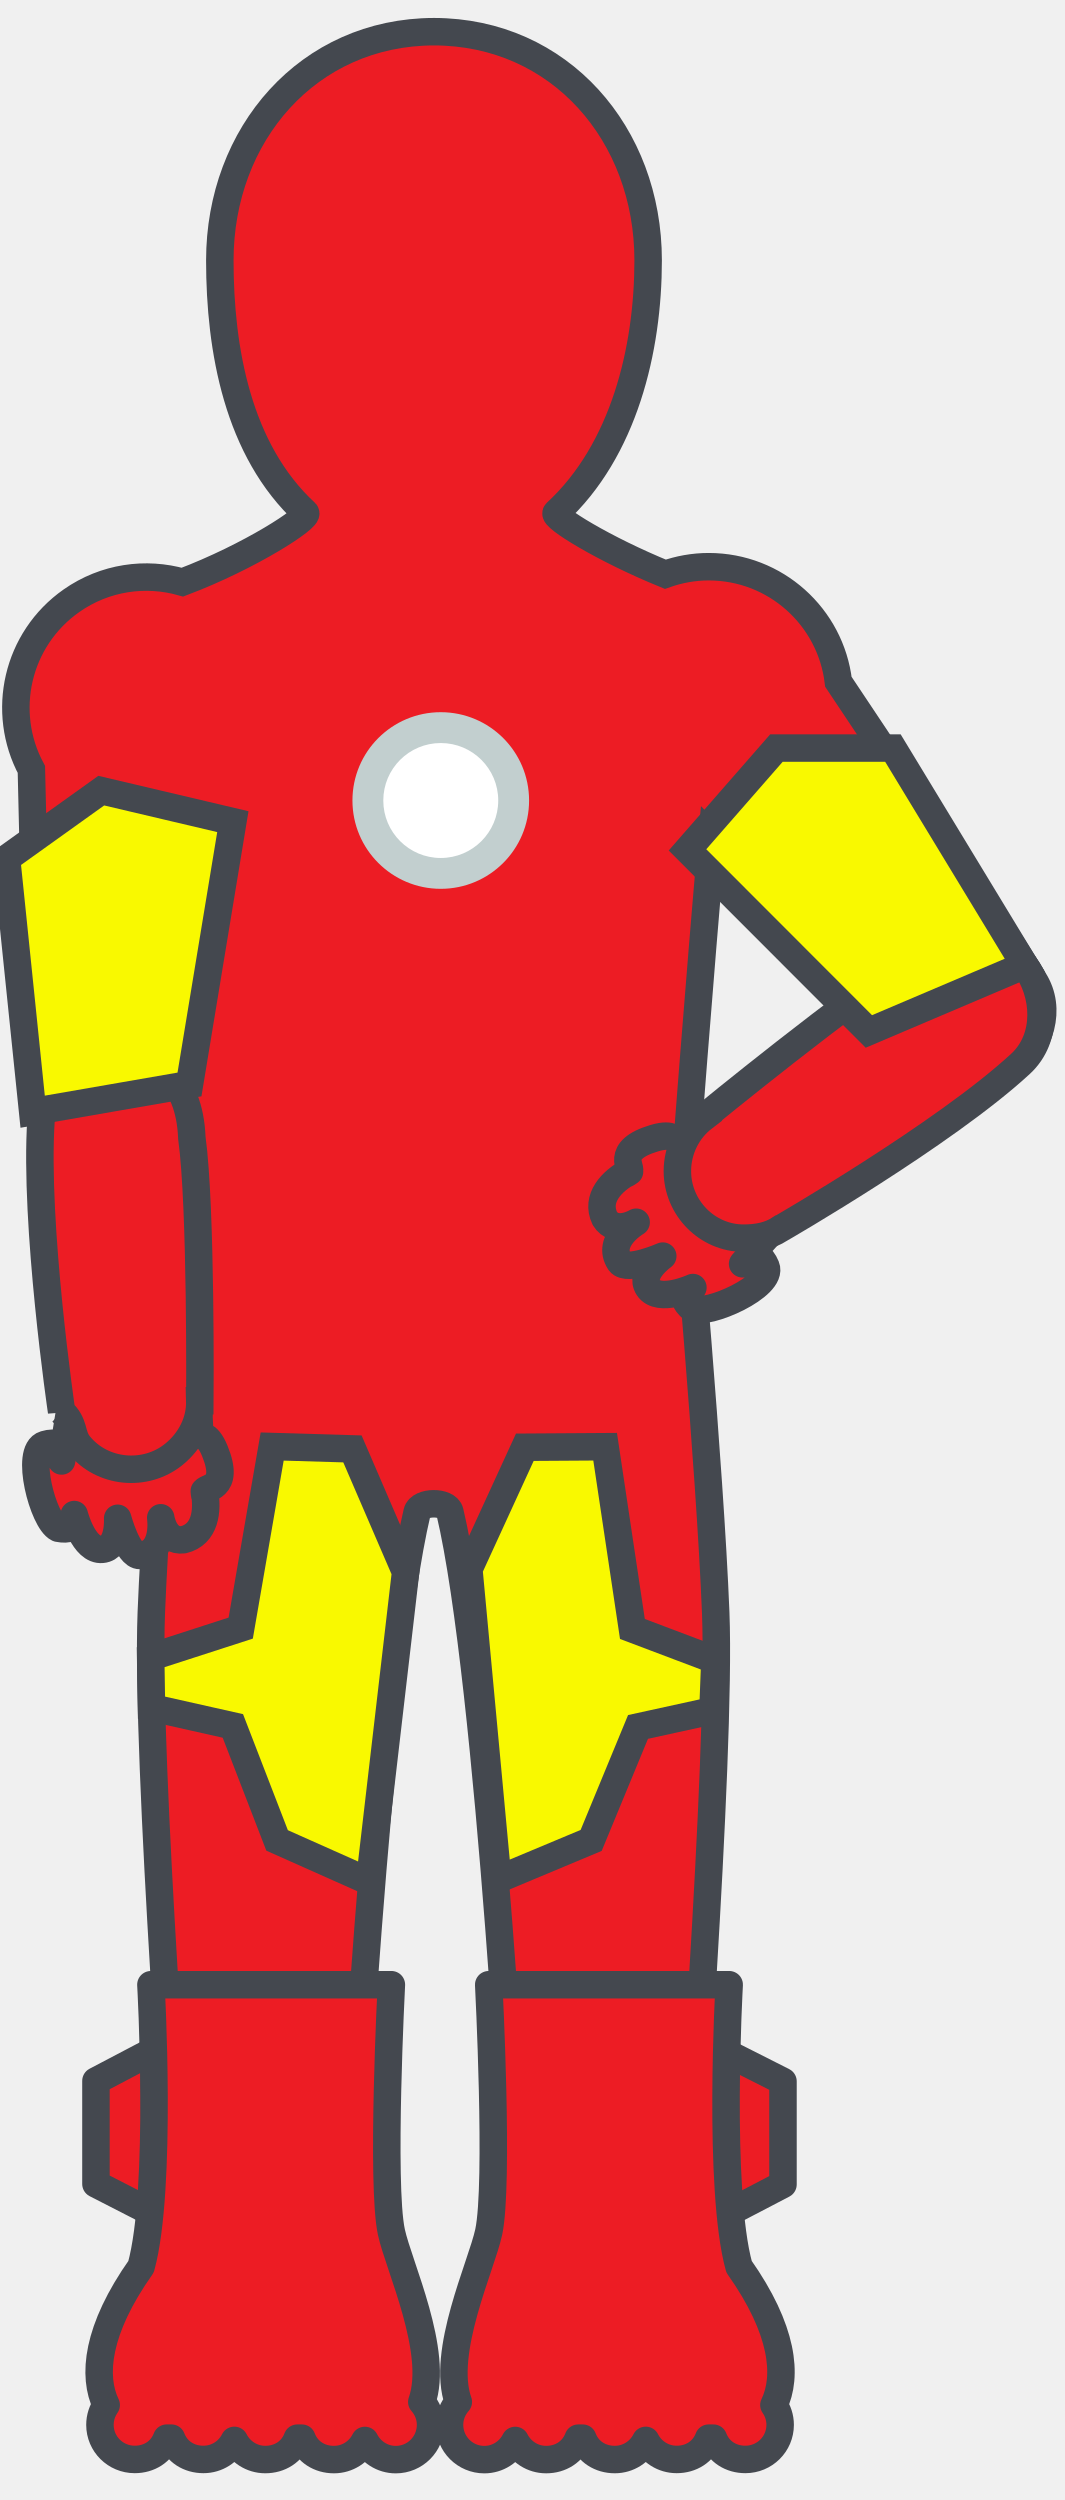
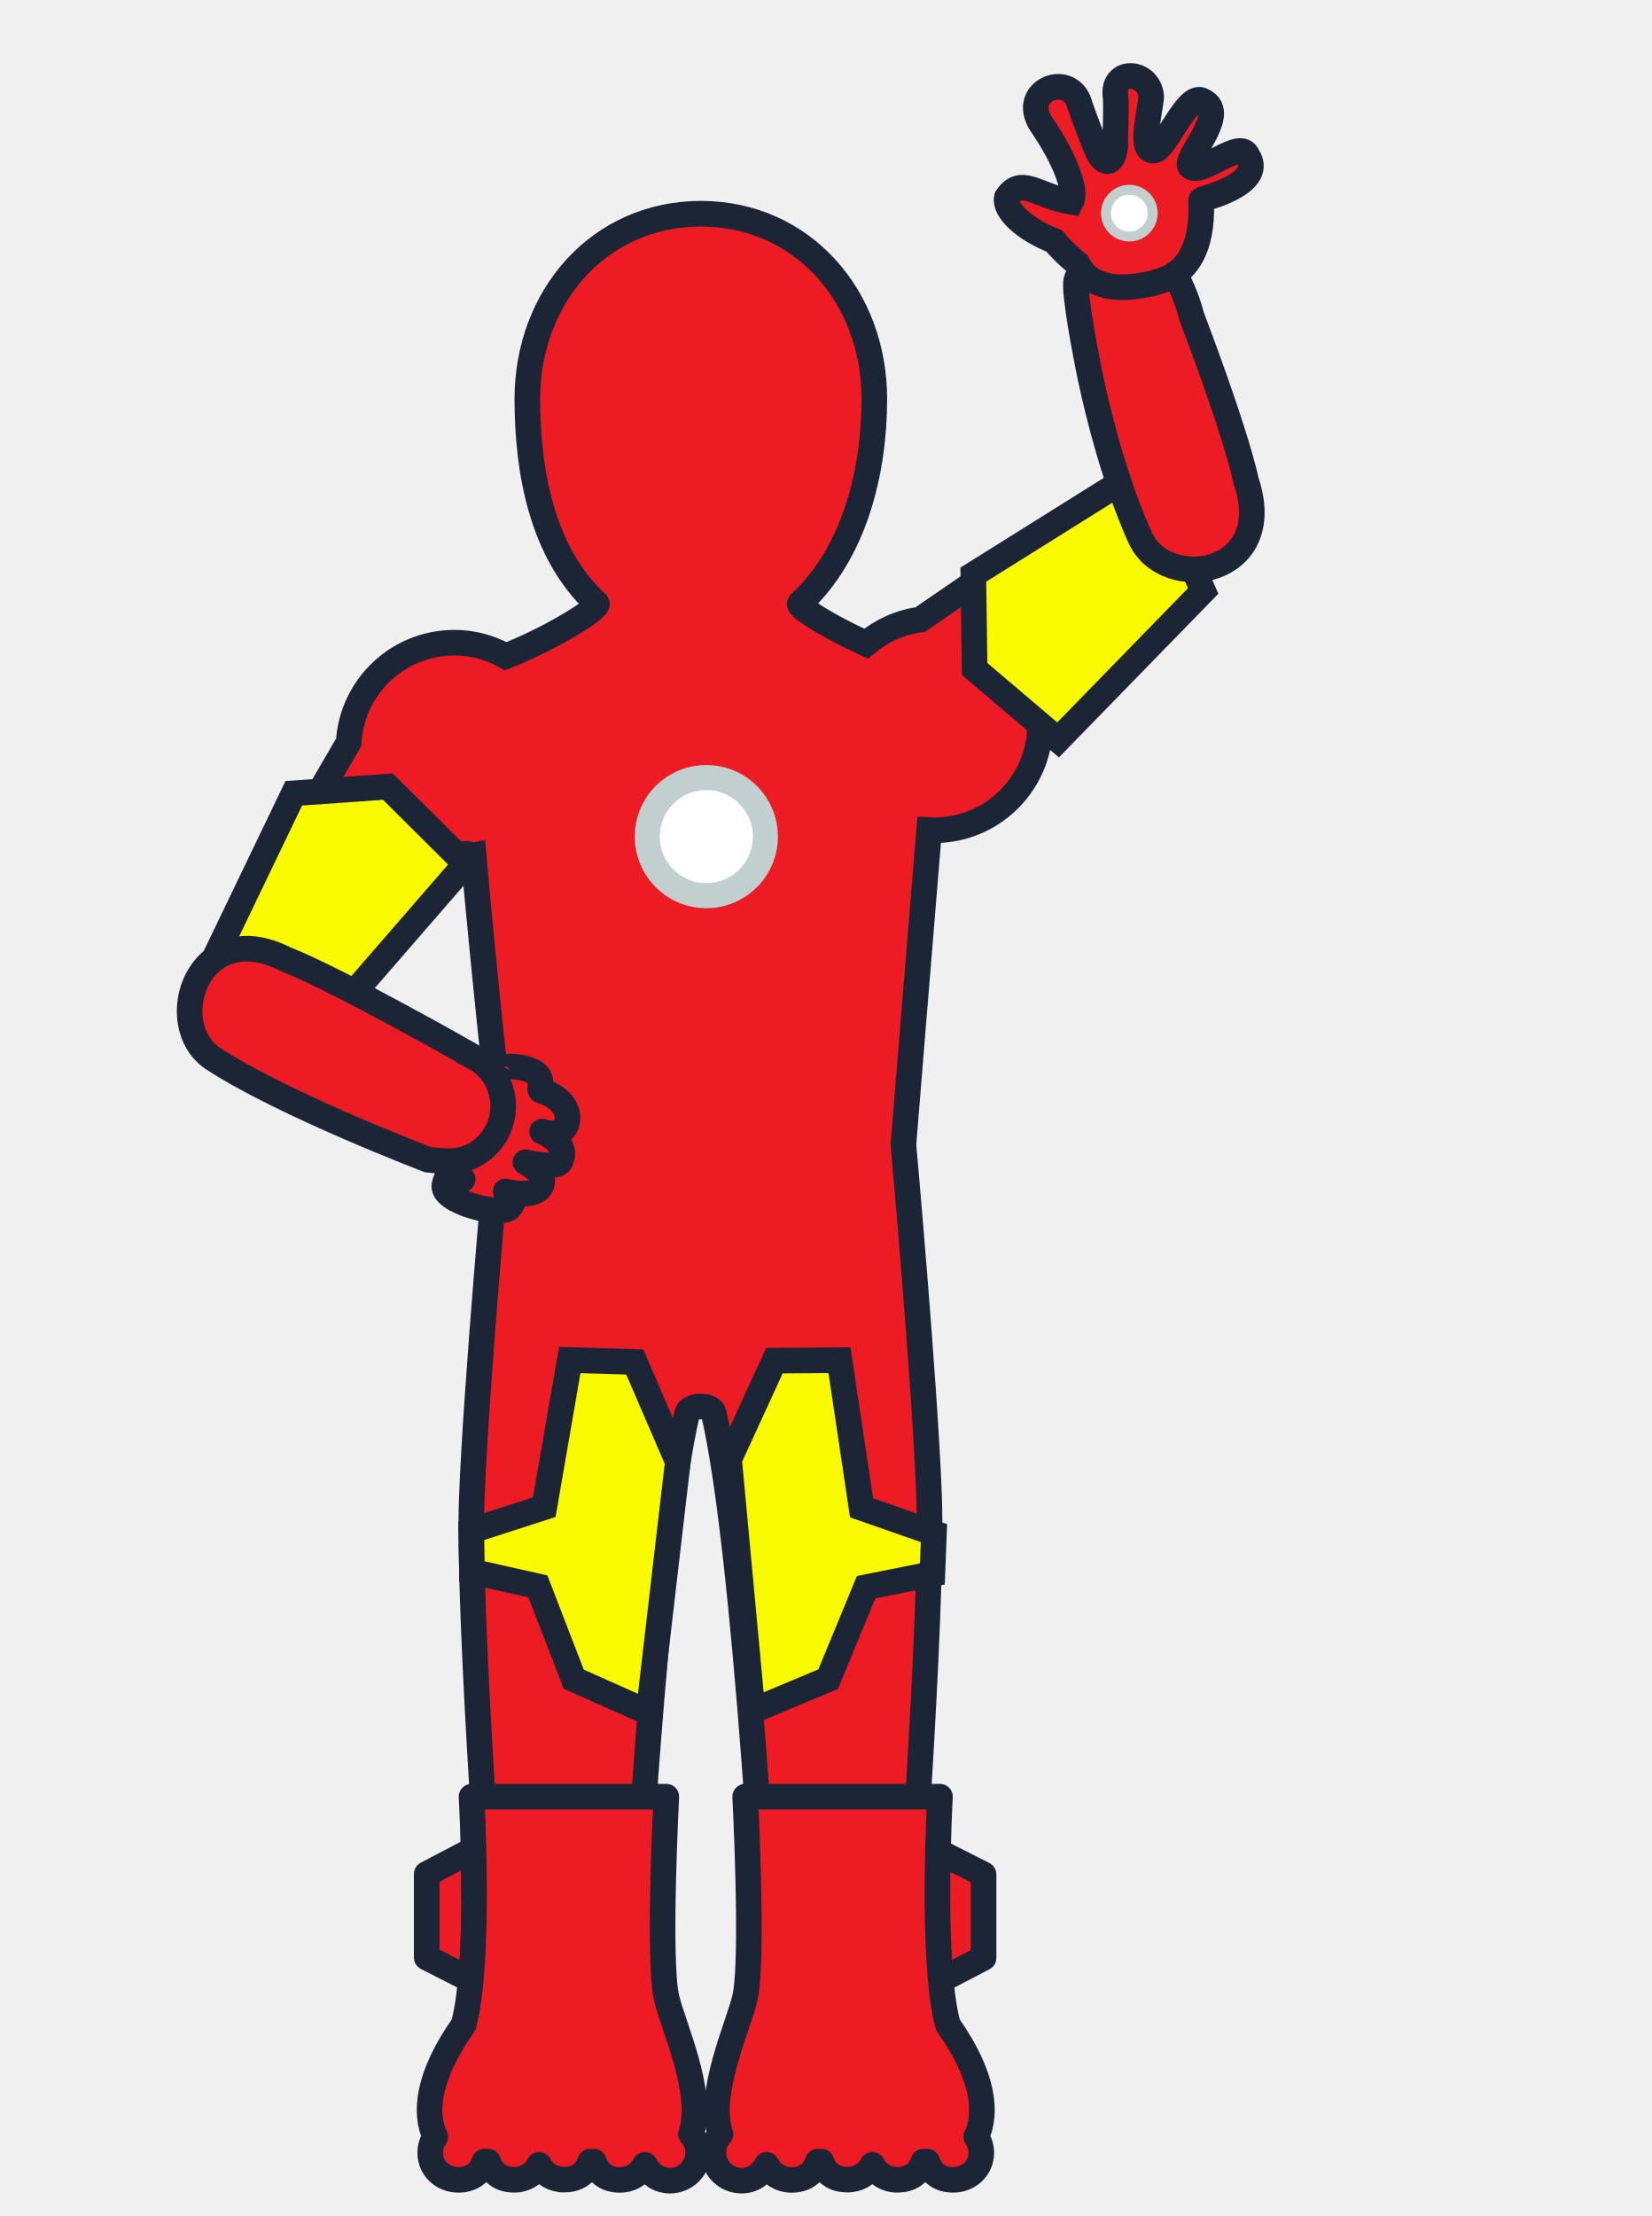
- <svg xmlns="http://www.w3.org/2000/svg" version="1.1" id="Layer_1" x="0px" y="0px" width="154.965px" height="363.881px" viewBox="0 0 154.965 363.881" enable-background="new 0 0 154.965 363.881" xml:space="preserve">
-   <path fill="#ED1C24" stroke="#44484F" stroke-width="4" stroke-miterlimit="10" d="M150.491,142.665  c-4.646-7.744-24.237-37.108-28.463-43.43c-1.119-9.434-9.14-16.749-18.874-16.749c-2.217,0-4.335,0.398-6.313,1.097  c-8.879-3.616-16.556-8.325-15.876-8.952c9.847-9.074,13.374-23.756,13.374-36.739c0-18.367-12.859-33.249-31.167-33.279  c-18.308,0.03-31.176,14.93-31.176,33.297c0,12.983,2.621,27.647,12.469,36.722c0.73,0.674-8.108,6.398-17.913,10.102  c-5.324-1.521-11.262-0.723-16.148,2.704c-7.97,5.589-10.337,16.184-5.837,24.55c0.171,7.601,0.989,42.893,1.632,51.9  c0.48,10.017,17.977,13.094,19.933,0.963c0.075-0.582,0.228-1.68,0.436-3.149c0.445,4.079,0.058,10.181,0.058,10.181  s-3.77,41.738-4.604,62.863c-0.832,21.124,4.304,88.46,4.304,88.515c0,6.766,5.485,12.036,12.251,12.036s12.252-5.594,12.252-12.359  c0-0.523,4.037-78.183,9.889-102.859c0.374-1.574,4.387-1.614,4.76-0.039c5.852,24.675,9.89,102.272,9.89,102.796  c0,6.767,5.485,12.249,12.251,12.249c6.767,0,12.252-5.05,12.252-11.814c0-0.056,5.136-67.399,4.303-88.523  c-0.834-21.125-4.604-62.863-4.604-62.863s2.358-30.963,4.054-49.959c9.691,10.235,28.425,30.038,31.105,32.976  C143.292,163.707,155.85,151.142,150.491,142.665z" />
-   <circle fill="#C2CFCF" cx="64.154" cy="116.516" r="12.855" />
-   <circle fill="#FFFFFF" cx="64.154" cy="116.516" r="8.365" />
-   <polygon fill="#F9F900" stroke="#44484F" stroke-width="4" stroke-miterlimit="10" points="39.615,210.545 35.037,236.973   21.932,241.211 22.049,248.551 33.893,251.212 40.332,267.879 53.789,273.879 59.035,228.828 51.299,210.892 " />
-   <polygon fill="#F9F900" stroke="#44484F" stroke-width="4" stroke-miterlimit="10" points="88.078,210.573 92.049,237.099   104.054,241.637 103.768,248.973 92.866,251.36 86.046,267.876 72.454,273.565 68.244,228.406 76.39,210.651 " />
-   <path fill="#ED1C24" stroke="#44484F" stroke-width="4" stroke-linecap="round" stroke-linejoin="round" stroke-miterlimit="10" d="  M113.013,178.458l-10.172-15.791c0,0-1.842,1.363-4.079,2.974c-0.766,0.552-0.579-0.858-3.528,0.024  c-5.985,1.789-3.027,4.44-3.696,4.897c-1.14,0.776,0.601-0.33,0,0c-2.465,1.352-4.913,3.816-3.505,6.778  c1.48,2.407,4.561,0.559,4.561,0.559s-4.489,2.641-2.377,5.81c1.057,1.408,6.25-0.881,6.25-0.881s-3.513,2.48-2.104,4.592  c1.488,2.274,6.493-0.015,6.493-0.015s-2.6,0.976-0.076,3.081c2.172,1.049,11.89-3.279,10.709-6.132  c-1.368-3.303-3.403-0.402-3.403-0.402L113.013,178.458z" />
-   <path fill="#ED1C24" stroke="#44484F" stroke-width="4" stroke-miterlimit="10" d="M102.396,162.674l-0.005-0.007  c0,0,21.775-17.828,30.468-23.044c14.307-10.663,23.788,7.726,15.697,15.204c-11.103,10.264-35.035,24.054-35.035,24.054h-0.002  c-1.518,1-3.332,1.338-5.284,1.338c-5.326,0-9.641-4.438-9.641-9.763C98.594,167.329,100.089,164.435,102.396,162.674z" />
-   <path fill="#ED1C24" stroke="#44484F" stroke-width="4" stroke-linecap="round" stroke-linejoin="round" stroke-miterlimit="10" d="  M10.146,205.363l18.679-1.988c0,0.001,0.095,2.291,0.244,5.043c0.051,0.942,1.031-0.088,2.195,2.763  c2.361,5.783-1.559,5.143-1.494,5.951c0.111,1.375-0.12-0.674,0,0c0.494,2.767,0.111,6.22-3.079,6.981  c-2.803,0.359-3.296-3.199-3.296-3.199s0.76,5.151-3.033,5.494c-1.76,0.062-3.235-5.418-3.235-5.418s0.272,4.292-2.255,4.519  c-2.705,0.269-4.062-5.063-4.062-5.063s0.871,2.635-2.352,1.992c-2.18-1.034-4.907-11.316-1.945-12.186  c3.431-1.008,2.448,2.396,2.448,2.396L10.146,205.363z" />
-   <path fill="#ED1C24" stroke="#44484F" stroke-width="4" stroke-miterlimit="10" d="M29.08,203.881h0.008  c0,0,0.229-28.22-1.164-38.261c-0.674-17.83-21.202-13.622-21.95-2.63c-1.025,15.086,2.991,42.478,2.991,42.478v-0.023  c2,1.812,1.316,3.328,2.543,4.85c3.34,4.146,9.628,4.747,13.774,1.406C27.717,209.738,29.164,206.881,29.08,203.881z" />
-   <polygon fill="#F9F900" stroke="#44484F" stroke-width="4" stroke-miterlimit="10" points="100.066,123.701 113.013,108.881   129.965,108.881 149.148,140.483 126.465,150.131 " />
-   <polygon fill="#F9F900" stroke="#44484F" stroke-width="4" stroke-miterlimit="10" points="33.893,119.594 14.738,115.079   0.954,124.947 4.752,161.811 27.581,157.847 " />
-   <g>
-     <polygon fill="#ED1C24" stroke="#44484F" stroke-width="4" stroke-linecap="round" stroke-linejoin="round" stroke-miterlimit="10" points="   22.738,322.377 13.965,317.881 13.965,302.881 22.395,298.451  " />
-     <path fill="#ED1C24" stroke="#44484F" stroke-width="4" stroke-linecap="round" stroke-linejoin="round" stroke-miterlimit="10" d="   M61.391,349.608c2.58-7.224-3.383-19.858-4.426-24.728c-1.5-7,0-36,0-36h-35c0,0,1.693,29.717-1.432,41.046   c-6.49,9.184-7.104,15.929-5.076,20.133c-0.57,0.819-0.91,1.811-0.91,2.885c0,2.796,2.268,5.034,5.062,5.034   c2.088,0,3.878-1.098,4.652-3.098h0.695c0.774,2,2.564,3.098,4.652,3.098c1.975,0,3.666-1.127,4.5-2.775   c0.836,1.648,2.527,2.789,4.5,2.789c2.104,0,3.905-1.111,4.67-3.111h0.66c0.766,2,2.567,3.117,4.67,3.117   c1.975,0,3.666-1.136,4.5-2.784c0.836,1.648,2.527,2.791,4.5,2.791c2.797,0,5.062-2.266,5.062-5.062   C62.672,351.659,62.179,350.501,61.391,349.608z" />
+ <svg xmlns="http://www.w3.org/2000/svg" version="1.1" x="0px" y="0px" width="258px" height="346.166px" viewBox="0 0 258 346.166" style="enable-background:new 0 0 258 346.166;" xml:space="preserve">
+   <g id="ironmanBody">
+     <rect x="-0.333" y="-0.334" style="fill:none;" width="258" height="347" />
+     <g>
+       <path style="fill:#ED1C24;stroke:#1B2536;stroke-width:4;stroke-miterlimit:10;" d="M181.197,71.514    c-6.679,4.131-31.976,21.518-37.422,25.267c-3.211,0.426-6.117,1.78-8.469,3.768c-6.134-2.818-10.836-5.82-10.335-6.281    c8.562-7.892,11.628-20.658,11.628-31.948c0-15.972-11.182-28.912-27.101-28.939c-15.92,0.027-27.11,12.983-27.11,28.955    c0,11.291,2.28,24.041,10.844,31.932c0.6,0.554-6.241,5.036-14.197,8.244c-2.669-1.493-5.777-2.279-9.057-2.081    c-8.449,0.513-15.027,7.285-15.502,15.53c-3.333,5.71-18.797,32.228-22.422,39.193c-4.205,7.64,7.355,17.886,14.328,9.788    c2.279-2.82,18.915-22.681,26.369-31.572c0.421-0.046,0.833,0.298,1.242,0.221c1.485,17.027,3.67,37.075,4.659,46.075h-0.935    c0,0-3.277,35.877-4.003,54.248c-0.723,18.366,3.743,76.711,3.743,76.76c0,5.883,4.77,10.36,10.653,10.36    c5.882,0,10.653-4.914,10.653-10.797c0-0.456,3.511-68.013,8.599-89.47c0.325-1.369,3.814-1.418,4.138-0.047    c5.089,21.456,8.602,88.927,8.602,89.381c0,5.886,4.77,10.647,10.653,10.647s10.653-4.394,10.653-10.275    c0-0.05,4.465-58.608,3.741-76.978c-0.727-18.369-4.003-54.664-4.003-54.664s2.546-31.454,4.02-49.175    c0.344,0.017,0.683,0.042,1.03,0.038c8.87-0.123,16.01-7.208,16.294-15.983c8.314-8.094,26.885-26.156,29.531-28.637    C199.577,77.522,188.503,66.752,181.197,71.514z" />
+       <polygon style="fill:#F9F900;stroke:#1B2536;stroke-width:4;stroke-miterlimit:10;" points="165.312,115.584 152.271,104.505     152.067,89.764 179.315,72.707 187.976,92.314   " />
+       <polygon style="fill:#F9F900;stroke:#1B2536;stroke-width:4;stroke-miterlimit:10;" points="72.739,134.95 60.605,122.883     45.899,123.92 31.93,152.957 50.646,160.414   " />
+       <circle style="fill:#C2CFCF;" cx="110.353" cy="130.688" r="11.179" />
+       <circle style="fill:#FFFFFF;" cx="110.353" cy="130.688" r="7.275" />
+       <polygon style="fill:#F9F900;stroke:#1B2536;stroke-width:4;stroke-miterlimit:10;" points="89.015,212.453 85.034,235.434     73.638,239.121 73.739,245.501 84.038,247.816 89.638,262.31 101.34,267.525 105.901,228.352 99.174,212.754   " />
+       <polygon style="fill:#F9F900;stroke:#1B2536;stroke-width:4;stroke-miterlimit:10;" points="131.157,212.478 134.609,235.544     145.917,239.49 145.67,245.868 135.319,247.945 129.39,262.307 117.57,267.254 113.909,227.985 120.993,212.546   " />
+       <polygon style="fill:#ED1C24;stroke:#1B2536;stroke-width:4;stroke-linecap:round;stroke-linejoin:round;stroke-miterlimit:10;" points="    74.318,309.698 66.667,305.789 66.667,292.746 74.009,288.894   " />
+       <path style="fill:#ED1C24;stroke:#1B2536;stroke-width:4;stroke-linecap:round;stroke-linejoin:round;stroke-miterlimit:10;" d="    M107.95,333.378c2.244-6.281-2.942-17.221-3.849-21.455c-1.304-6.086,0-31.257,0-31.257H73.667c0,0,1.472,25.792-1.245,35.646    c-5.643,7.984-6.178,13.825-4.414,17.483c-0.496,0.711-0.792,1.562-0.792,2.497c0,2.431,1.972,4.224,4.402,4.224    c1.815,0,3.373-0.85,4.045-2.85h0.605c0.673,2,2.229,2.845,4.045,2.845c1.717,0,3.188-0.909,3.913-2.343    c0.727,1.434,2.198,2.315,3.914,2.315c1.829,0,3.395-0.817,4.06-2.817h0.574c0.667,2,2.232,2.859,4.061,2.859    c1.717,0,3.188-0.912,3.914-2.348c0.727,1.436,2.197,2.465,3.913,2.465c2.432,0,4.402-1.952,4.402-4.383    C109.063,335.144,108.636,334.155,107.95,333.378z" />
+       <polygon style="fill:#ED1C24;stroke:#1B2536;stroke-width:4;stroke-linecap:round;stroke-linejoin:round;stroke-miterlimit:10;" points="    145.938,288.894 153.666,292.803 153.666,305.847 146.288,309.698   " />
+       <path style="fill:#ED1C24;stroke:#1B2536;stroke-width:4;stroke-linecap:round;stroke-linejoin:round;stroke-miterlimit:10;" d="    M112.574,333.378c-2.244-6.281,2.942-17.221,3.848-21.455c1.307-6.086,0-31.257,0-31.257h30.437c0,0-1.473,25.792,1.244,35.646    c5.644,7.984,6.178,13.825,4.414,17.483c0.496,0.711,0.791,1.562,0.791,2.497c0,2.431-1.972,4.224-4.401,4.224    c-1.816,0-3.372-0.85-4.046-2.85h-0.604c-0.673,2-2.229,2.845-4.045,2.845c-1.718,0-3.188-0.909-3.913-2.343    c-0.728,1.434-2.198,2.315-3.914,2.315c-1.829,0-3.395-0.817-4.06-2.817h-0.574c-0.667,2-2.232,2.859-4.062,2.859    c-1.717,0-3.188-0.912-3.913-2.348c-0.727,1.436-2.197,2.465-3.912,2.465c-2.434,0-4.402-1.952-4.402-4.383    C111.461,335.144,111.889,334.155,112.574,333.378z" />
+       <path style="fill:#ED1C24;stroke:#1B2536;stroke-width:4;stroke-miterlimit:10;" d="M186.187,49.469c0,0,6.6,17.155,8.532,25.759    c4.895,14.722-12.604,17.51-16.569,8.79c-5.439-11.97-8.253-27.362-8.253-27.362s-2.259-11.301-1.726-12.915    c1.453-4.398,6.085-6.225,10.604-5.206C183.824,39.676,186.187,49.469,186.187,49.469z" />
+       <path style="fill:#ED1C24;stroke:#1B2536;stroke-width:4;stroke-miterlimit:10;" d="M194.908,24.351    c-1.065-2.769-6.933,2.96-8.874,1.731c-1.511-0.956,6.111-8.337,1.941-10.292c-2.517-1.794-6.144,8.479-7.989,7.71    c-1.908-0.27-0.263-6.217-0.121-8.44c-0.395-4.106-6.131-4.383-5.589-0.077c0.201,1.604-0.077,6.021-0.015,7.779    c-0.35,3.192-1.839,3.175-3.019,0.363c-0.857-2.062-2.459-6.476-2.459-6.476c-1.29-5.81-9.727-2.598-6.031,2.837    c3.736,5.493,5.498,10.329,4.601,12.048c-5.359-0.92-7.769-4.066-10.049-0.675c-0.456,1.949,2.749,4.979,7.395,6.772    c1.568,1.938,3.629,3.547,3.629,3.547c3.132,6.402,13.528,2.551,13.739,2.429c6.816-2.695,5.428-12.406,5.602-12.453    C189.398,30.701,197.58,28.366,194.908,24.351z" />
+       <circle style="fill:#C2CFCF;" cx="176.44" cy="33.297" r="4.424" />
+       <circle style="fill:#FFFFFF;" cx="176.439" cy="33.297" r="2.879" />
+       <path style="fill:#ED1C24;stroke:#1B2536;stroke-width:4;stroke-linecap:round;stroke-linejoin:round;stroke-miterlimit:10;" d="    M67.271,180.219l6.419-15.021c0,0.001,1.78,0.9,3.931,1.955c0.736,0.361,0.371-0.821,3.028-0.494    c5.392,0.663,3.24,3.366,3.882,3.66c1.091,0.499-0.562-0.195,0,0c2.31,0.8,4.768,2.555,3.993,5.3    c-0.917,2.28-3.828,1.145-3.828,1.145s4.232,1.609,2.883,4.634c-0.7,1.36-5.485,0.155-5.485,0.155s3.374,1.613,2.472,3.629    c-0.944,2.168-5.567,0.936-5.567,0.936s2.37,0.455,0.514,2.629c-1.71,1.215-10.671-1.078-10.074-3.695    c0.691-3.031,2.857-0.842,2.857-0.842L67.271,180.219z" />
+       <path style="fill:#ED1C24;stroke:#1B2536;stroke-width:4;stroke-miterlimit:10;" d="M74.183,165.217l0.003-0.005    c0,0-21.32-12.15-29.532-15.354c-13.818-7.056-19.337,10.311-11.312,15.544c11.015,7.179,33.508,15.756,33.508,15.756    s3.067,0.403,4.742,0.119c4.563-0.775,7.69-5.293,6.915-9.859C78.049,168.739,76.494,166.428,74.183,165.217z" />
+     </g>
  </g>
-   <g>
-     <polygon fill="#ED1C24" stroke="#44484F" stroke-width="4" stroke-linecap="round" stroke-linejoin="round" stroke-miterlimit="10" points="   105.078,298.451 113.965,302.947 113.965,317.947 105.479,322.377  " />
-     <path fill="#ED1C24" stroke="#44484F" stroke-width="4" stroke-linecap="round" stroke-linejoin="round" stroke-miterlimit="10" d="   M66.709,349.608c-2.58-7.224,3.383-19.858,4.426-24.728c1.5-7,0-36,0-36h35c0,0-1.693,29.717,1.432,41.046   c6.49,9.184,7.104,15.929,5.076,20.133c0.57,0.819,0.91,1.811,0.91,2.885c0,2.796-2.268,5.034-5.062,5.034   c-2.088,0-3.878-1.098-4.652-3.098h-0.695c-0.774,2-2.564,3.098-4.652,3.098c-1.975,0-3.666-1.127-4.5-2.775   c-0.836,1.648-2.527,2.789-4.5,2.789c-2.104,0-3.905-1.111-4.67-3.111h-0.66c-0.766,2-2.567,3.117-4.67,3.117   c-1.975,0-3.666-1.136-4.5-2.784c-0.836,1.648-2.527,2.791-4.5,2.791c-2.797,0-5.062-2.266-5.062-5.062   C65.428,351.659,65.921,350.501,66.709,349.608z" />
-   </g>
+   <g id="Layer_1">
+ </g>
</svg>
